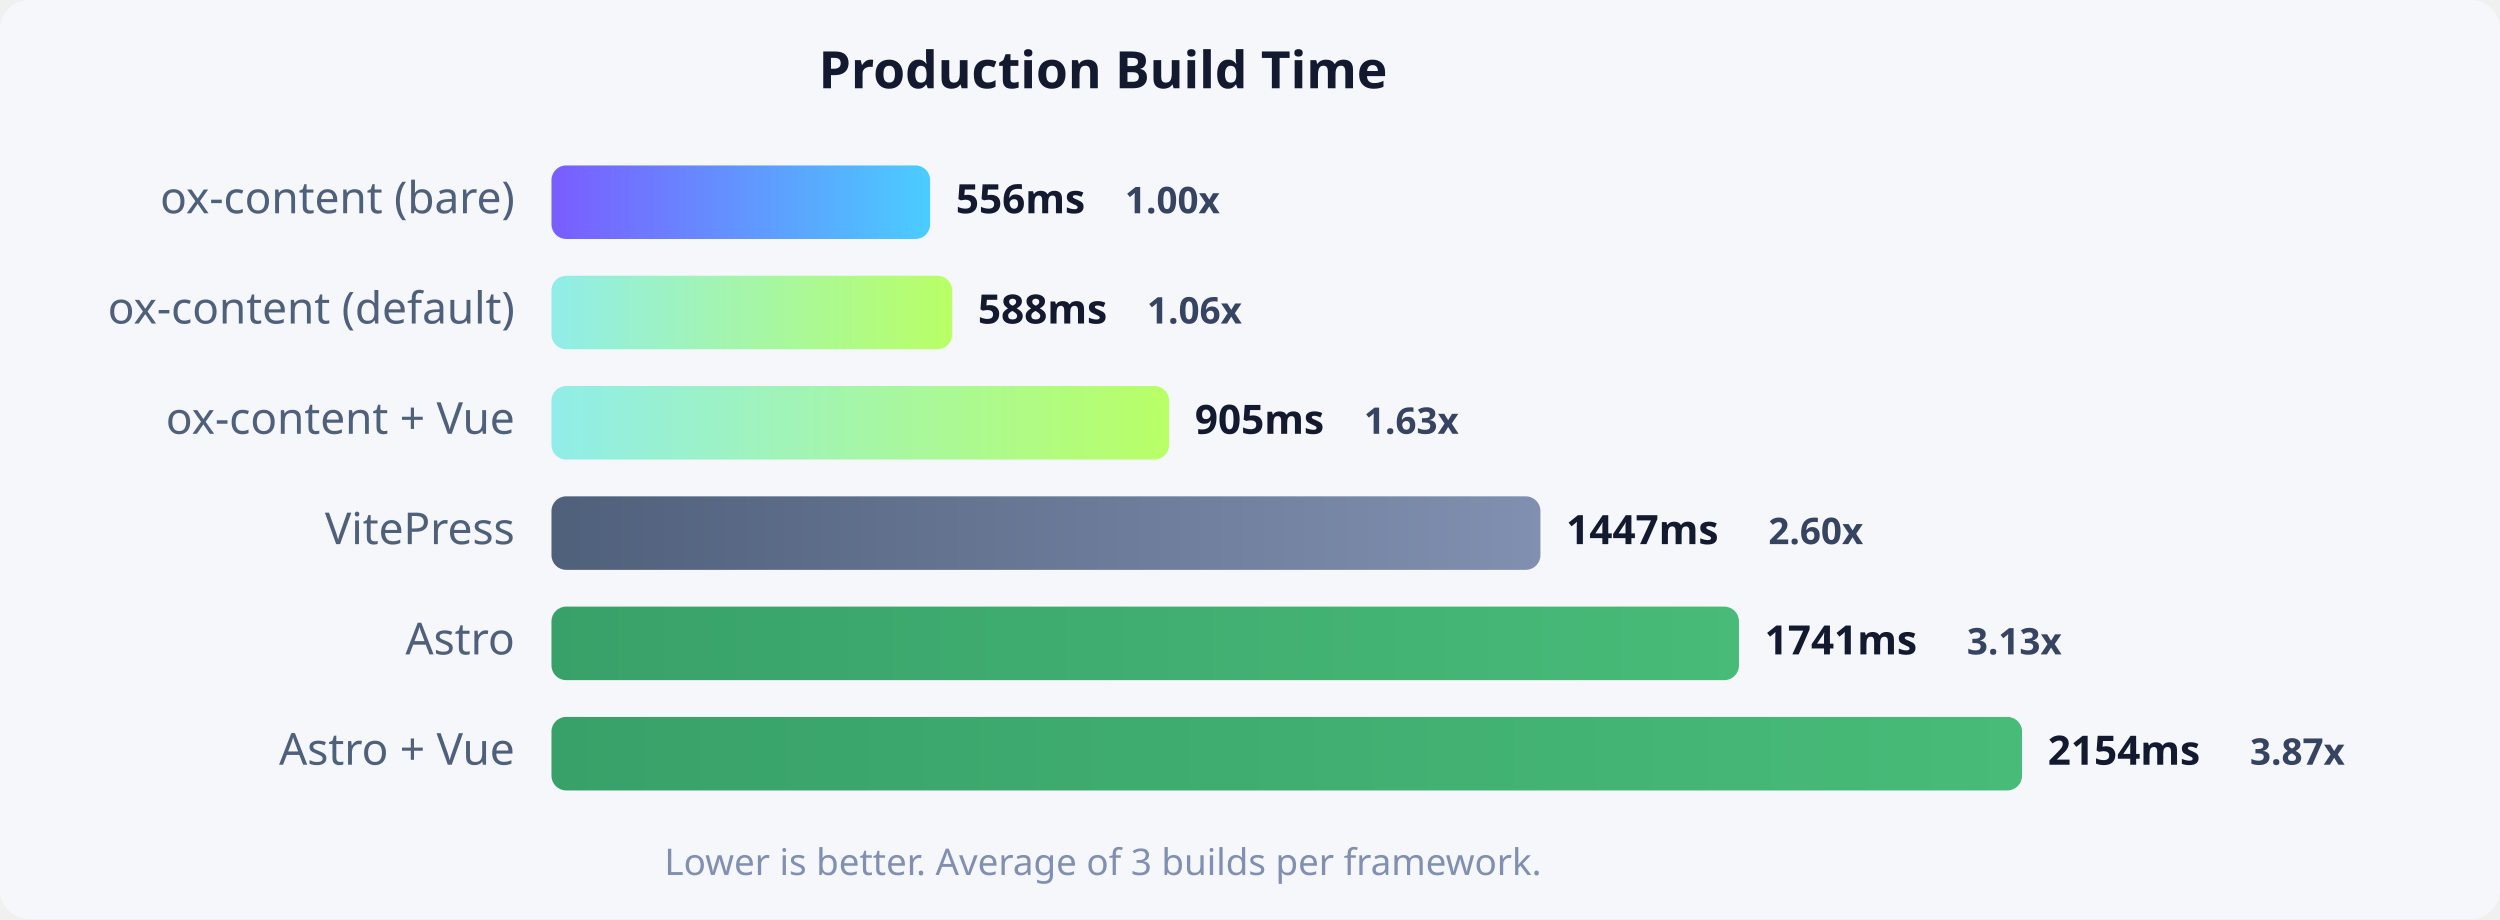
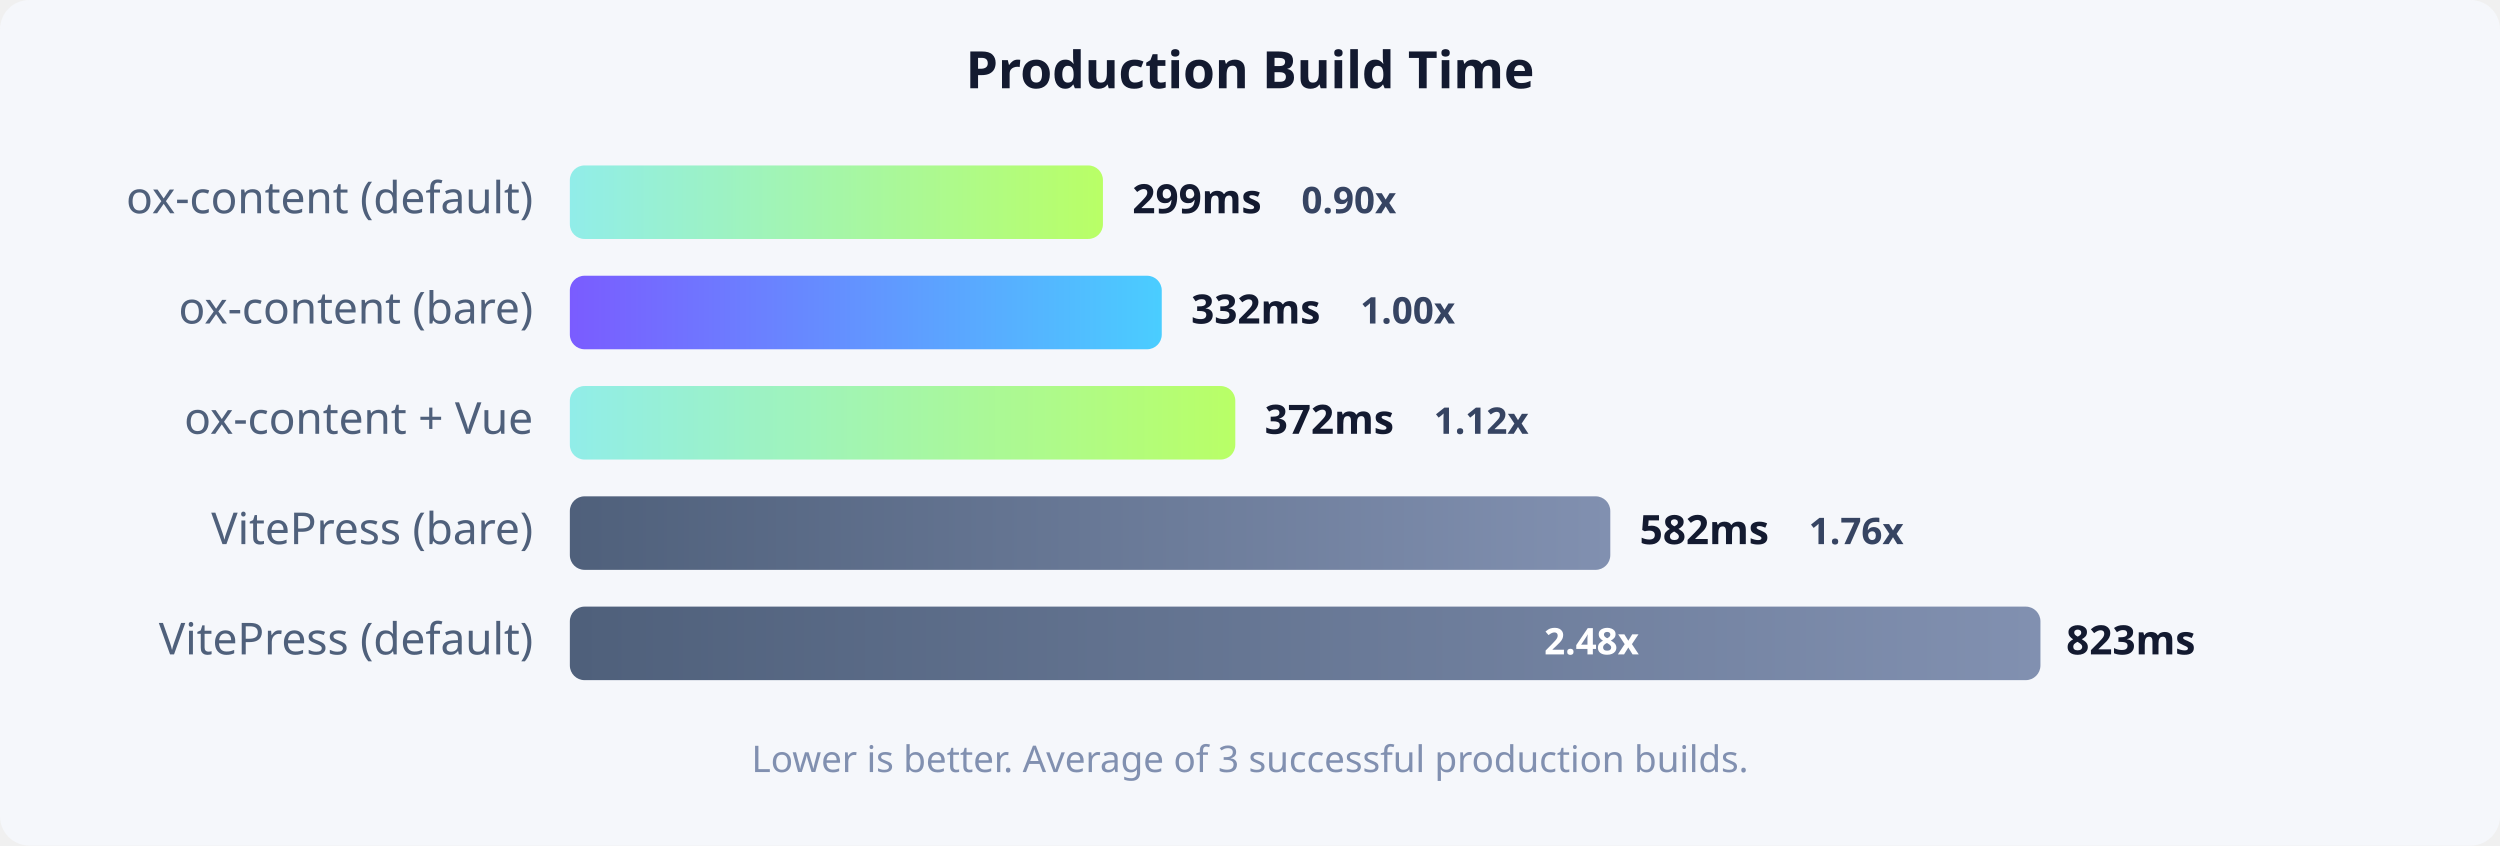
- <svg xmlns="http://www.w3.org/2000/svg" viewBox="0 0 680 250">
+ <svg xmlns="http://www.w3.org/2000/svg" viewBox="0 0 680 230">
  <defs>
    <linearGradient id="oxGrad" x1="0%" y1="0%" x2="100%" y2="0%">
      <stop offset="0%" style="stop-color:#7a5cff" />
      <stop offset="100%" style="stop-color:#4acdff" />
    </linearGradient>
    <linearGradient id="oxGrad2" x1="0%" y1="0%" x2="100%" y2="0%">
      <stop offset="0%" style="stop-color:#91ede9" />
      <stop offset="100%" style="stop-color:#b9ff66" />
    </linearGradient>
    <linearGradient id="grayGrad" x1="0%" y1="0%" x2="100%" y2="0%">
      <stop offset="0%" style="stop-color:#4f607b" />
      <stop offset="100%" style="stop-color:#8190b0" />
    </linearGradient>
-     <linearGradient id="greenGrad" x1="0%" y1="0%" x2="100%" y2="0%">
-       <stop offset="0%" style="stop-color:#38a169" />
-       <stop offset="100%" style="stop-color:#48bb78" />
-     </linearGradient>
  </defs>
  <style>
    .title { font: bold 14px IBM Plex Sans, system-ui, sans-serif; fill: #131a30; }
    .label { font: 12px IBM Plex Sans, system-ui, sans-serif; fill: #4f607b; }
    .value { font: bold 11px IBM Plex Sans, system-ui, sans-serif; fill: #131a30; }
    .unit { font: 10px IBM Plex Sans, system-ui, sans-serif; fill: #8190b0; }
    .ratio { font: bold 10px IBM Plex Sans, system-ui, sans-serif; fill: #364462; }
  </style>
-   <rect width="680" height="250" fill="#f5f7fb" rx="8" />
-   <text x="300" y="24" text-anchor="middle" class="title">Production Build Time</text>
-   <text x="140" y="58" text-anchor="end" class="label">ox-content (bare)</text>
-   <rect x="150" y="45" width="103" height="20" rx="4" fill="url(#oxGrad)" />
-   <text x="260" y="58" class="value">556ms</text>
-   <text x="306" y="58" class="ratio">1.00x</text>
-   <text x="140" y="88" text-anchor="end" class="label">ox-content (default)</text>
-   <rect x="150" y="75" width="109" height="20" rx="4" fill="url(#oxGrad2)" />
-   <text x="266" y="88" class="value">588ms</text>
-   <text x="312" y="88" class="ratio">1.06x</text>
-   <text x="140" y="118" text-anchor="end" class="label">ox-content + Vue</text>
-   <rect x="150" y="105" width="168" height="20" rx="4" fill="url(#oxGrad2)" />
-   <text x="325" y="118" class="value">905ms</text>
-   <text x="371" y="118" class="ratio">1.63x</text>
-   <text x="140" y="148" text-anchor="end" class="label">VitePress</text>
-   <rect x="150" y="135" width="269" height="20" rx="4" fill="url(#grayGrad)" />
-   <text x="426" y="148" class="value">1447ms</text>
-   <text x="481" y="148" class="ratio">2.60x</text>
-   <text x="140" y="178" text-anchor="end" class="label">Astro</text>
-   <rect x="150" y="165" width="323" height="20" rx="4" fill="url(#greenGrad)" />
-   <text x="480" y="178" class="value">1741ms</text>
-   <text x="535" y="178" class="ratio">3.13x</text>
-   <text x="140" y="208" text-anchor="end" class="label">Astro + Vue</text>
-   <rect x="150" y="195" width="400" height="20" rx="4" fill="url(#greenGrad)" />
-   <text x="557" y="208" class="value">2154ms</text>
-   <text x="612" y="208" class="ratio">3.87x</text>
-   <text x="300" y="238" text-anchor="middle" class="unit">Lower is better. Average of 3 builds per framework.</text>
+   <rect width="680" height="230" fill="#f5f7fb" rx="8" />
+   <text x="340" y="24" text-anchor="middle" class="title">Production Build Time</text>
+   <text x="145" y="58" text-anchor="end" class="label">ox-content (default)</text>
+   <rect x="155" y="45" width="145" height="20" rx="4" fill="url(#oxGrad2)" />
+   <text x="308" y="58" class="value">299ms</text>
+   <text x="354" y="58" class="ratio">0.90x</text>
+   <text x="145" y="88" text-anchor="end" class="label">ox-content (bare)</text>
+   <rect x="155" y="75" width="161" height="20" rx="4" fill="url(#oxGrad)" />
+   <text x="324" y="88" class="value">332ms</text>
+   <text x="370" y="88" class="ratio">1.00x</text>
+   <text x="145" y="118" text-anchor="end" class="label">ox-content + Vue</text>
+   <rect x="155" y="105" width="181" height="20" rx="4" fill="url(#oxGrad2)" />
+   <text x="344" y="118" class="value">372ms</text>
+   <text x="390" y="118" class="ratio">1.12x</text>
+   <text x="145" y="148" text-anchor="end" class="label">VitePress (bare)</text>
+   <rect x="155" y="135" width="283" height="20" rx="4" fill="url(#grayGrad)" />
+   <text x="446" y="148" class="value">582ms</text>
+   <text x="492" y="148" class="ratio">1.76x</text>
+   <text x="145" y="178" text-anchor="end" class="label">VitePress (default)</text>
+   <rect x="155" y="165" width="400" height="20" rx="4" fill="url(#grayGrad)" />
+   <text x="420" y="178" class="ratio" style="fill:#fff">2.48x</text>
+   <text x="562" y="178" class="value">823ms</text>
+   <text x="340" y="210" text-anchor="middle" class="unit">Lower is better. Average of 3 successful production builds.</text>
</svg>
